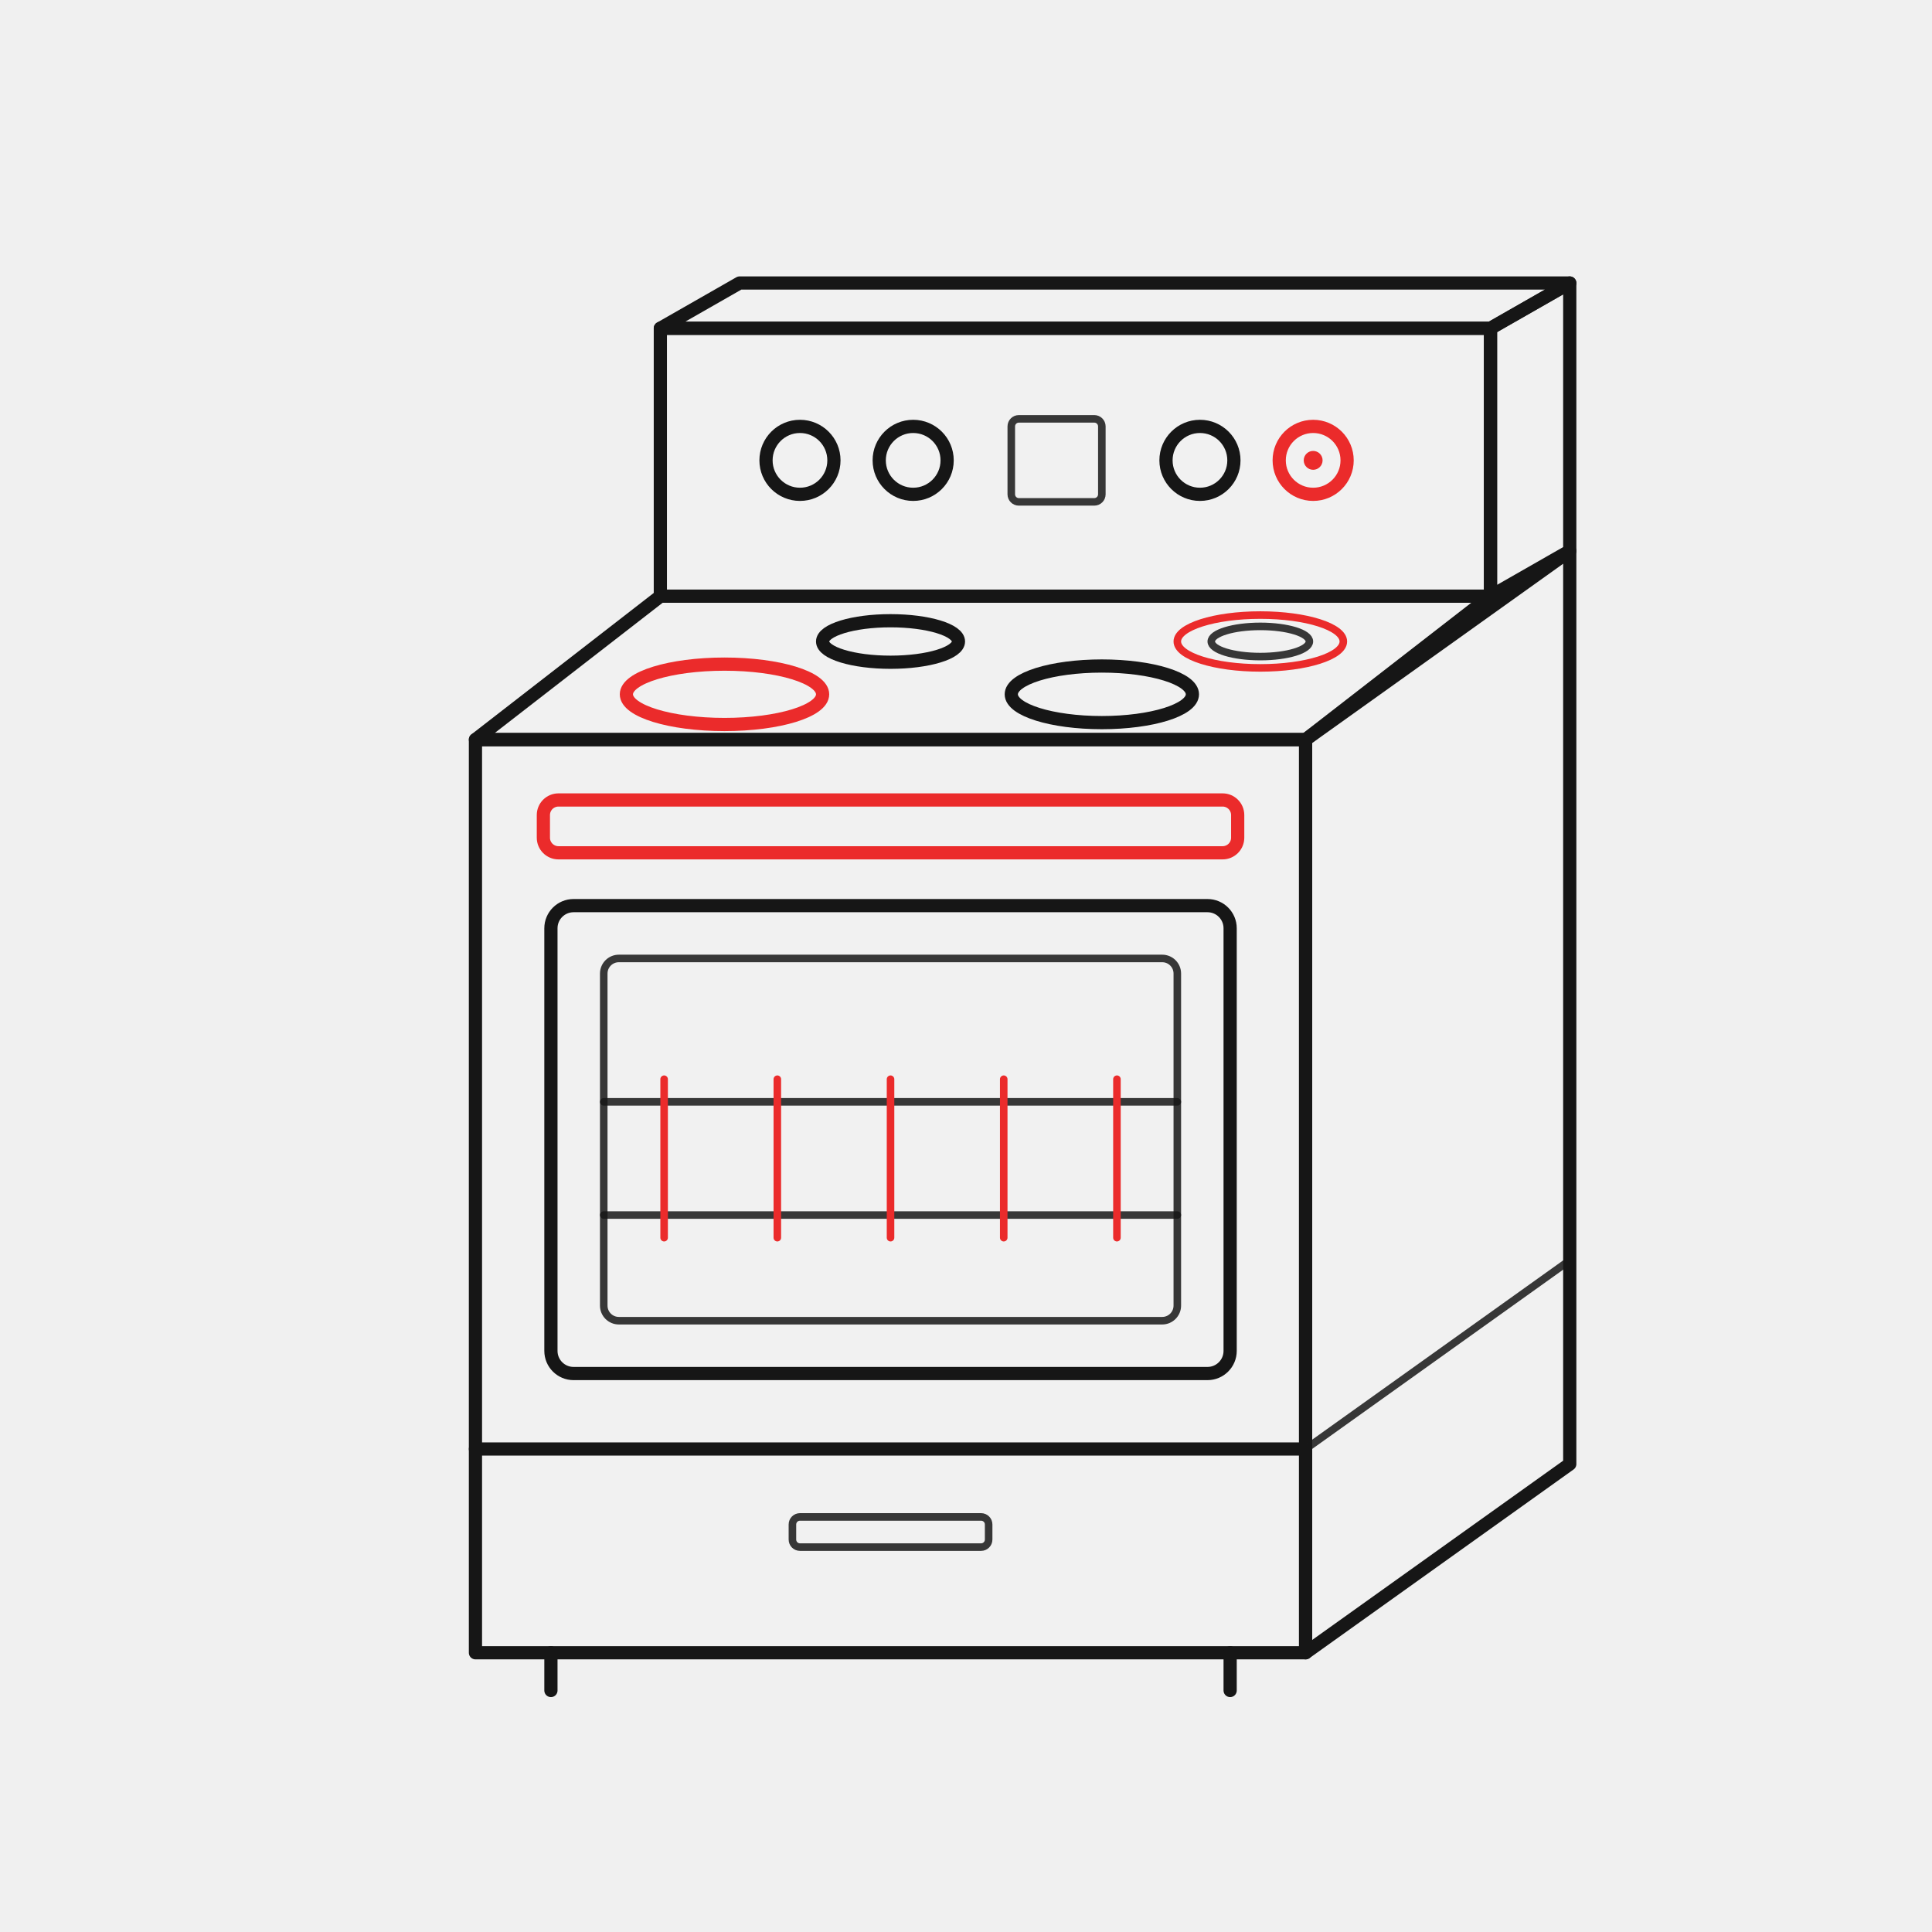
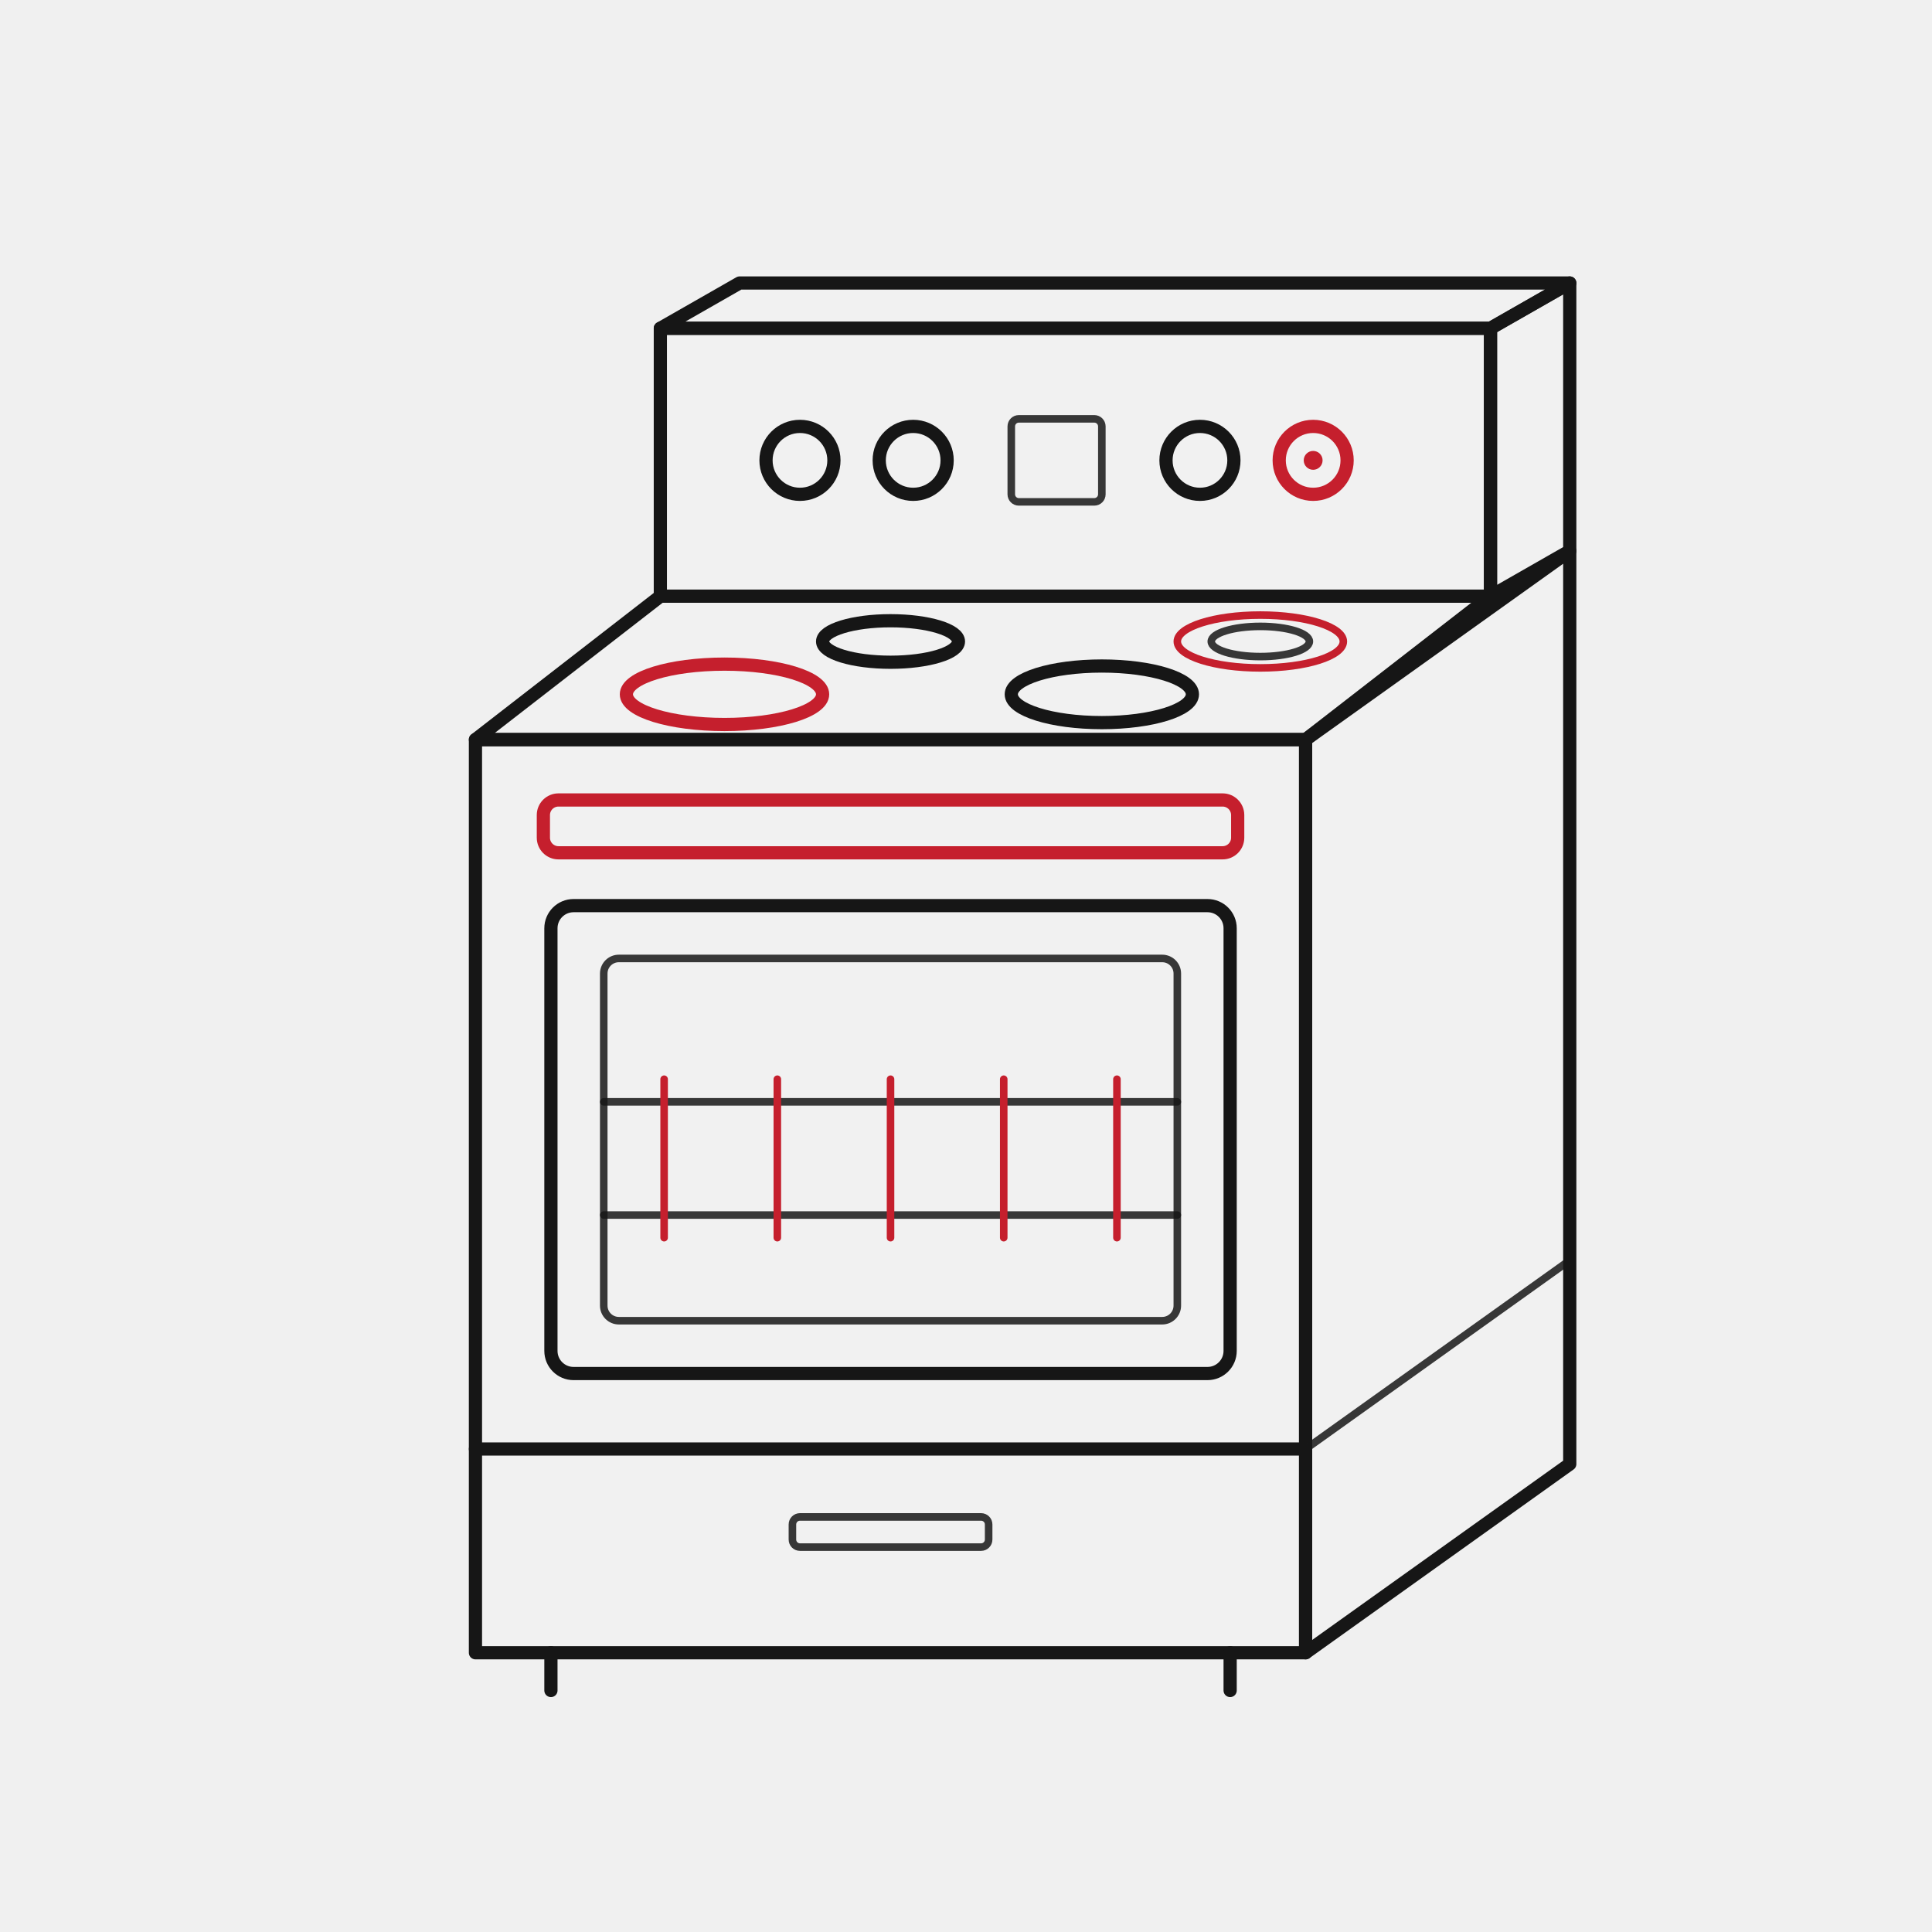
<svg xmlns="http://www.w3.org/2000/svg" viewBox="0 0 512 512" fill="none" role="img" aria-label="GE 30-inch electric range isometric">
  <style>
.ln{fill:none;stroke:#161616;stroke-width:3.5;stroke-linejoin:round;stroke-linecap:round}
.thin{fill:none;stroke:#161616;stroke-width:2;stroke-linejoin:round;stroke-linecap:round;opacity:.85}
.face{fill:#fff;fill-opacity:.05;stroke:#161616;stroke-width:3.5;stroke-linejoin:round;stroke-linecap:round}
- .red{fill:none;stroke:#EB2B2B;stroke-width:3.5;stroke-linejoin:round;stroke-linecap:round}
- .red-thin{fill:none;stroke:#EB2B2B;stroke-width:2;stroke-linejoin:round;stroke-linecap:round}
- .red-fill{fill:#EB2B2B;stroke:none}
+ .red{fill:none;stroke:#c51f2d;stroke-width:3.5;stroke-linejoin:round;stroke-linecap:round}
+ .red-thin{fill:none;stroke:#c51f2d;stroke-width:2;stroke-linejoin:round;stroke-linecap:round}
+ .red-fill{fill:#c51f2d;stroke:none}
@media (prefers-color-scheme:dark){
.ln,.thin{stroke:#F2F2F2}
.face{stroke:#F2F2F2}
}
</style>
  <path class="face" d="M196 75 L416 75 L395 87 L175 87 Z" />
  <path class="face" d="M175 87 L395 87 L395 158 L175 158 Z" />
  <path class="face" d="M395 87 L416 75 L416 146 L395 158 Z" />
  <circle class="ln" cx="212" cy="122" r="9" />
  <circle class="ln" cx="242" cy="122" r="9" />
  <rect class="thin" x="268" y="111" width="24" height="22" rx="2" />
  <circle class="ln" cx="318" cy="122" r="9" />
  <circle class="red" cx="348" cy="122" r="9" />
  <circle cx="348" cy="122" r="2.5" class="red-fill" />
  <path class="face" d="M126 196 L346 196 L395 158 L175 158 Z" />
  <ellipse class="red" cx="192" cy="184" rx="26" ry="8" />
  <ellipse class="ln" cx="292" cy="184" rx="24" ry="7.5" />
  <ellipse class="ln" cx="236" cy="170" rx="18" ry="5.5" />
  <ellipse class="red-thin" cx="334" cy="170" rx="22" ry="7" />
  <ellipse class="thin" cx="334" cy="170" rx="13" ry="4" />
  <path class="face" d="M126 196 L346 196 L346 438 L126 438 Z" />
  <path class="face" d="M346 196 L416 146 L416 388 L346 438 Z" />
  <rect class="red" x="144" y="212" width="184" height="14" rx="4" />
  <rect class="ln" x="146" y="240" width="180" height="124" rx="6" />
  <rect class="thin" x="160" y="254" width="152" height="96" rx="4" />
  <path class="thin" d="M160 292 H312 M160 322 H312" />
  <path class="red-thin" d="M176 286 V328 M206 286 V328 M236 286 V328 M266 286 V328 M296 286 V328" />
  <path class="ln" d="M126 384 H346" />
  <path class="thin" d="M346 384 L416 334" />
  <rect class="thin" x="210" y="402" width="52" height="8" rx="2" />
  <path class="ln" d="M146 438 V448 M326 438 V448" />
</svg>
